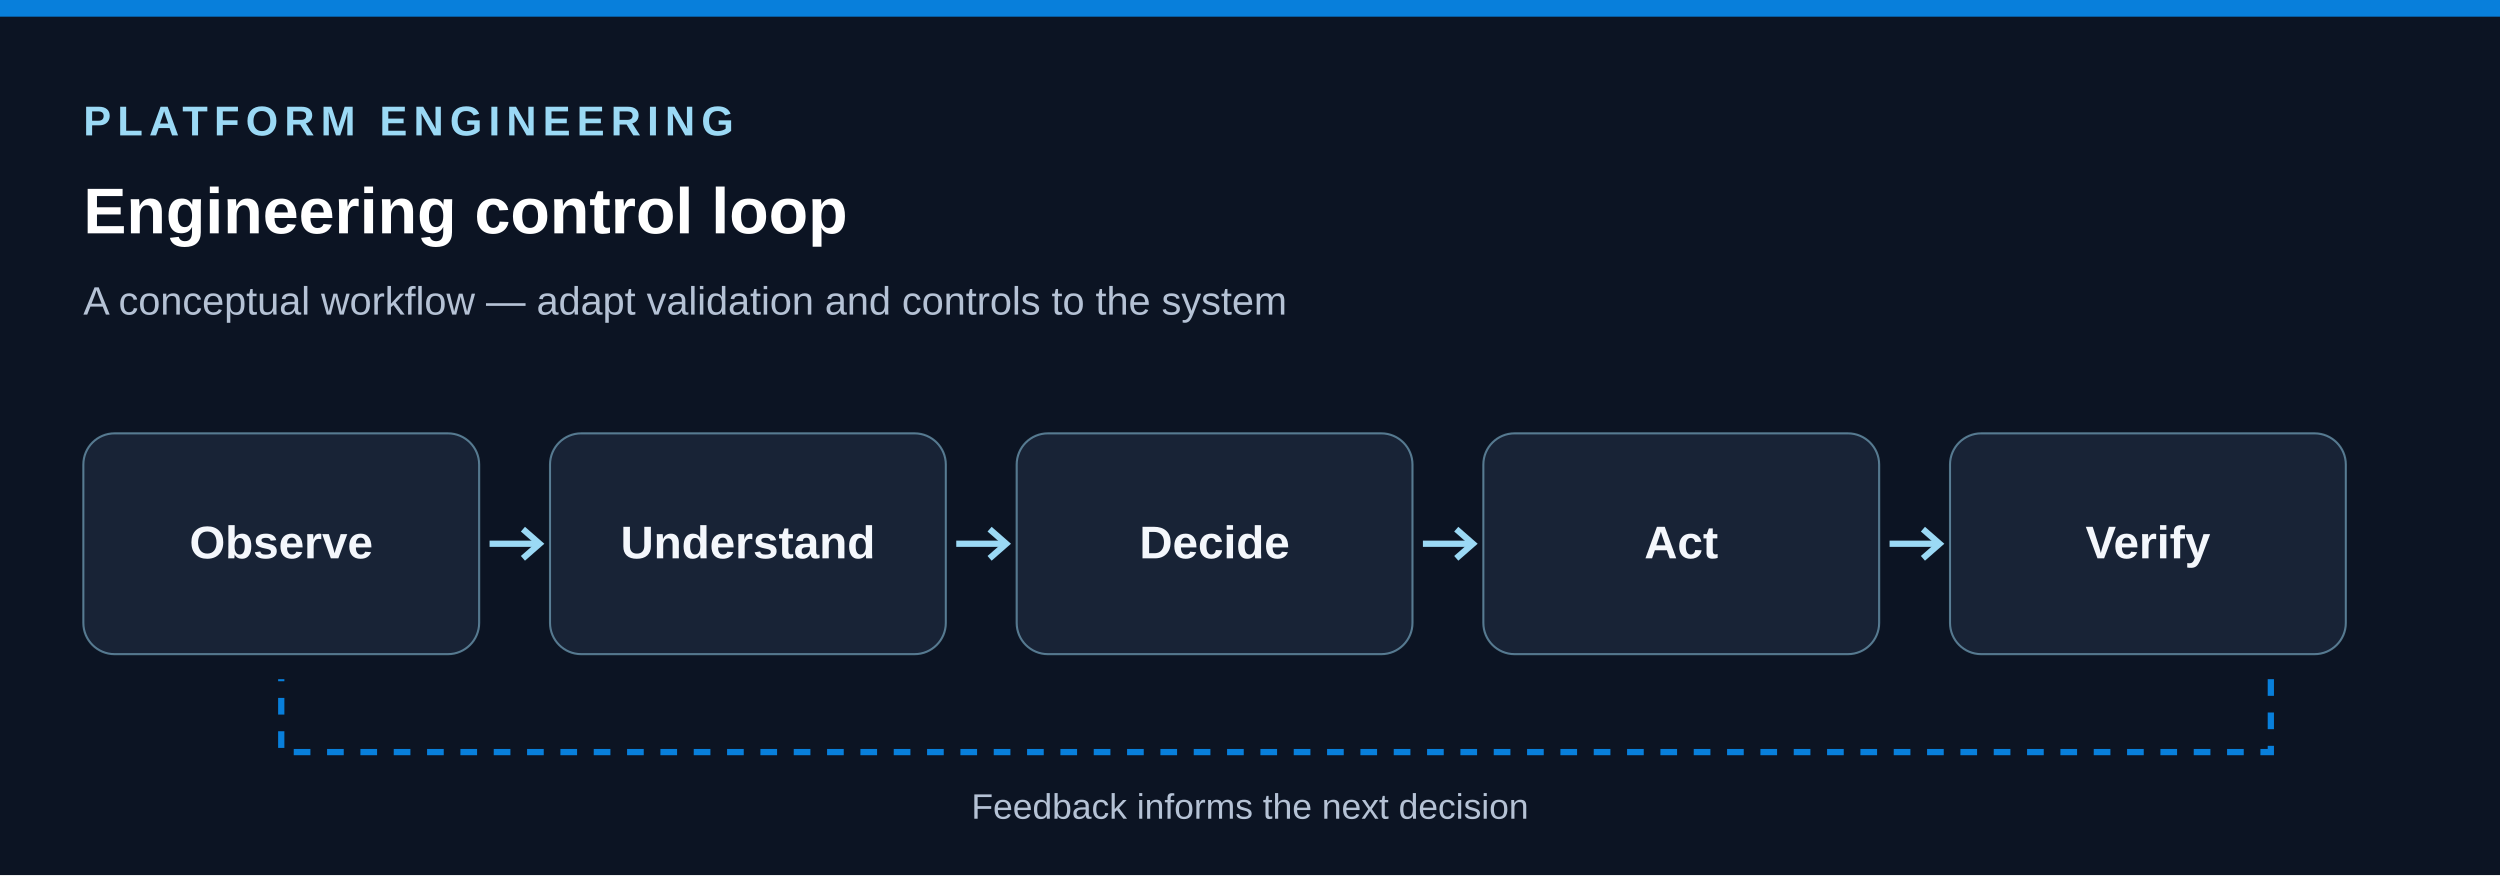
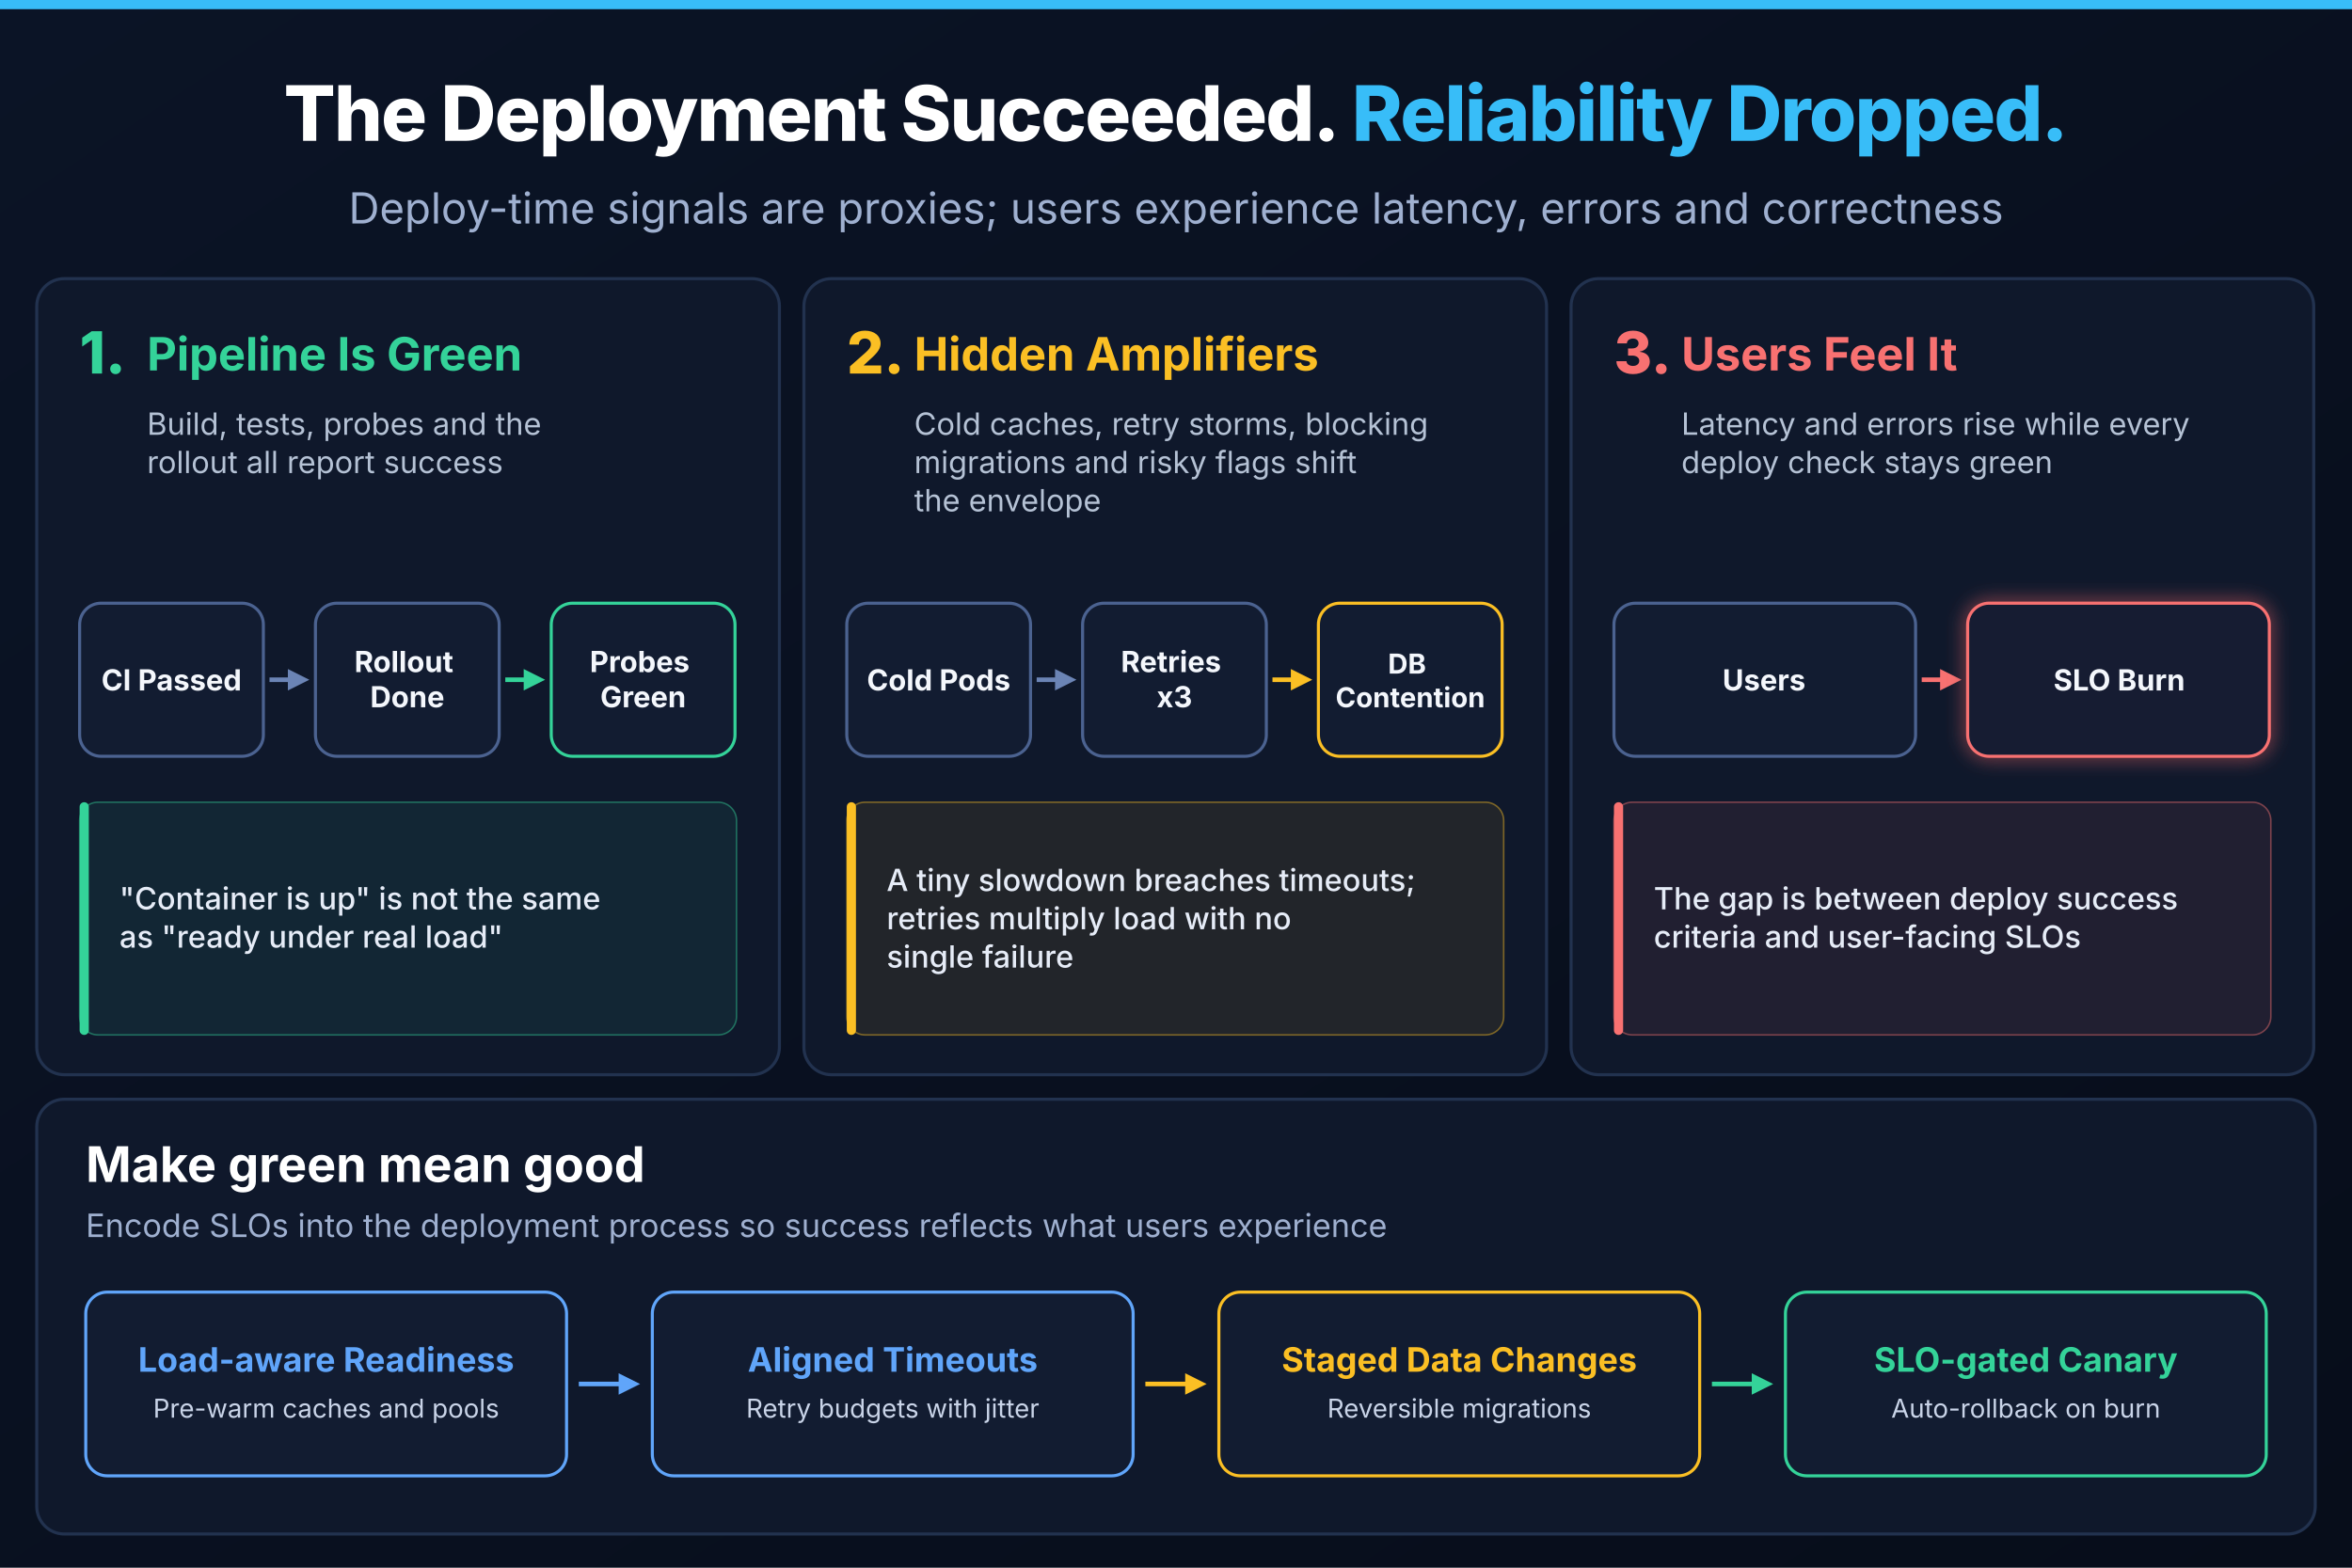
- <svg xmlns="http://www.w3.org/2000/svg" width="1200" height="420" viewBox="0 0 1200 420" role="img" aria-label="Conceptual reliability control loop for The Deployment Succeeded. Why Did Reliability Drop?">
-   <rect width="1200" height="420" fill="#0c1423" />
-   <rect width="1200" height="8" fill="#087fdb" />
-   <text x="40" y="65" font-family="Arial,sans-serif" font-size="20" font-weight="bold" letter-spacing="3" fill="#9bd9f5">PLATFORM ENGINEERING</text>
-   <text x="40" y="112" font-family="Arial,sans-serif" font-size="31" font-weight="bold" fill="#ffffff">Engineering control loop</text>
-   <text x="40" y="151" font-family="Arial,sans-serif" font-size="19" fill="#b5c2d5">A conceptual workflow — adapt validation and controls to the system</text>
-   <g font-family="Arial,sans-serif">
-     <rect x="40" y="208" width="190" height="106" rx="15" fill="#182336" stroke="#9bd9f5" stroke-opacity=".5" />
-     <text x="135" y="268" fill="#f4f7fc" font-size="22" text-anchor="middle" font-weight="650">Observe</text>
-     <path d="M 235 261 h 23" stroke="#9bd9f5" stroke-width="3" />
-     <path d="M 251 254 l 8 7 -8 7" fill="none" stroke="#9bd9f5" stroke-width="3" />
-     <rect x="264" y="208" width="190" height="106" rx="15" fill="#182336" stroke="#9bd9f5" stroke-opacity=".5" />
-     <text x="359" y="268" fill="#f4f7fc" font-size="22" text-anchor="middle" font-weight="650">Understand</text>
-     <path d="M 459 261 h 23" stroke="#9bd9f5" stroke-width="3" />
-     <path d="M 475 254 l 8 7 -8 7" fill="none" stroke="#9bd9f5" stroke-width="3" />
-     <rect x="488" y="208" width="190" height="106" rx="15" fill="#182336" stroke="#9bd9f5" stroke-opacity=".5" />
-     <text x="583" y="268" fill="#f4f7fc" font-size="22" text-anchor="middle" font-weight="650">Decide</text>
-     <path d="M 683 261 h 23" stroke="#9bd9f5" stroke-width="3" />
-     <path d="M 699 254 l 8 7 -8 7" fill="none" stroke="#9bd9f5" stroke-width="3" />
-     <rect x="712" y="208" width="190" height="106" rx="15" fill="#182336" stroke="#9bd9f5" stroke-opacity=".5" />
-     <text x="807" y="268" fill="#f4f7fc" font-size="22" text-anchor="middle" font-weight="650">Act</text>
-     <path d="M 907 261 h 23" stroke="#9bd9f5" stroke-width="3" />
-     <path d="M 923 254 l 8 7 -8 7" fill="none" stroke="#9bd9f5" stroke-width="3" />
-     <rect x="936" y="208" width="190" height="106" rx="15" fill="#182336" stroke="#9bd9f5" stroke-opacity=".5" />
-     <text x="1031" y="268" fill="#f4f7fc" font-size="22" text-anchor="middle" font-weight="650">Verify</text>
-   </g>
-   <path d="M 1090 326 v 35 H 135 v -35" fill="none" stroke="#087fdb" stroke-width="3" stroke-dasharray="8 8" />
-   <text x="600" y="393" text-anchor="middle" font-family="Arial,sans-serif" font-size="17" fill="#b5c2d5">Feedback informs the next decision</text>
+ <svg xmlns="http://www.w3.org/2000/svg" width="1536" height="1024" viewBox="0 0 1536 1024" role="img" aria-label="The Deployment Succeeded. Reliability Dropped.: Deploy-time signals are proxies; users experience latency, errors and correctness" font-family="Inter, 'Segoe UI', Helvetica, Arial, sans-serif">
+   <defs>
+     <linearGradient id="bg" x1="0" y1="0" x2="1" y2="1">
+       <stop offset="0" stop-color="#0b1426" />
+       <stop offset="1" stop-color="#070d1a" />
+     </linearGradient>
+     <filter id="glow" x="-30%" y="-30%" width="160%" height="160%">
+       <feGaussianBlur stdDeviation="6" result="b" />
+       <feMerge>
+         <feMergeNode in="b" />
+         <feMergeNode in="SourceGraphic" />
+       </feMerge>
+     </filter>
+   </defs>
+   <rect width="1536" height="1024" fill="url(#bg)" />
+   <rect width="1536" height="6" fill="#38bdf8" />
+   <text x="768" y="92" font-size="50" font-weight="800" fill="#ffffff" text-anchor="middle" letter-spacing="-1">The Deployment Succeeded. <tspan fill="#38bdf8">Reliability Dropped.</tspan>
+   </text>
+   <text x="768" y="146" font-size="28" font-weight="400" fill="#9fb0d0" text-anchor="middle">
+     <tspan x="768" dy="0">Deploy-time signals are proxies; users experience latency, errors and correctness</tspan>
+   </text>
+   <rect x="24" y="182" width="485" height="520" rx="18" fill="#0f182b" stroke="#22324f" stroke-width="2" />
+   <text x="52" y="244" font-size="38" font-weight="800" fill="#34d399">1.</text>
+   <text x="96" y="242" font-size="30" font-weight="700" fill="#34d399" text-anchor="start">
+     <tspan x="96" dy="0">Pipeline Is Green</tspan>
+   </text>
+   <text x="96" y="284" font-size="20" font-weight="400" fill="#b5c2d5" text-anchor="start">
+     <tspan x="96" dy="0">Build, tests, probes and the</tspan>
+     <tspan x="96" dy="25">rollout all report success</tspan>
+   </text>
+   <rect x="52" y="394" width="120" height="100" rx="14" fill="#121c31" stroke="#4b6290" stroke-width="2" />
+   <text x="112" y="451" font-size="19" font-weight="650" fill="#f4f7fc" text-anchor="middle">
+     <tspan x="112" dy="0">CI Passed</tspan>
+   </text>
+   <path d="M 176 444 H 192" stroke="#6b84b5" stroke-width="3" fill="none" />
+   <path d="M 188 437 L 202 444 L 188 451 Z" fill="#6b84b5" />
+   <rect x="206" y="394" width="120" height="100" rx="14" fill="#121c31" stroke="#4b6290" stroke-width="2" />
+   <text x="266" y="439" font-size="19" font-weight="650" fill="#f4f7fc" text-anchor="middle">
+     <tspan x="266" dy="0">Rollout</tspan>
+     <tspan x="266" dy="23">Done</tspan>
+   </text>
+   <path d="M 330 444 H 346" stroke="#34d399" stroke-width="3" fill="none" />
+   <path d="M 342 437 L 356 444 L 342 451 Z" fill="#34d399" />
+   <rect x="360" y="394" width="120" height="100" rx="14" fill="#121c31" stroke="#34d399" stroke-width="2" />
+   <text x="420" y="439" font-size="19" font-weight="650" fill="#f4f7fc" text-anchor="middle">
+     <tspan x="420" dy="0">Probes</tspan>
+     <tspan x="420" dy="23">Green</tspan>
+   </text>
+   <rect x="52" y="524" width="429" height="152" rx="12" fill="#34d399" fill-opacity="0.08" stroke="#34d399" stroke-opacity="0.45" />
+   <rect x="52" y="524" width="6" height="152" rx="3" fill="#34d399" />
+   <text x="78" y="594" font-size="20" font-weight="500" fill="#e6ecf7" text-anchor="start">
+     <tspan x="78" dy="0">"Container is up" is not the same</tspan>
+     <tspan x="78" dy="25">as "ready under real load"</tspan>
+   </text>
+   <rect x="525" y="182" width="485" height="520" rx="18" fill="#0f182b" stroke="#22324f" stroke-width="2" />
+   <text x="553" y="244" font-size="38" font-weight="800" fill="#fbbf24">2.</text>
+   <text x="597" y="242" font-size="30" font-weight="700" fill="#fbbf24" text-anchor="start">
+     <tspan x="597" dy="0">Hidden Amplifiers</tspan>
+   </text>
+   <text x="597" y="284" font-size="20" font-weight="400" fill="#b5c2d5" text-anchor="start">
+     <tspan x="597" dy="0">Cold caches, retry storms, blocking</tspan>
+     <tspan x="597" dy="25">migrations and risky flags shift</tspan>
+     <tspan x="597" dy="25">the envelope</tspan>
+   </text>
+   <rect x="553" y="394" width="120" height="100" rx="14" fill="#121c31" stroke="#4b6290" stroke-width="2" />
+   <text x="613" y="451" font-size="19" font-weight="650" fill="#f4f7fc" text-anchor="middle">
+     <tspan x="613" dy="0">Cold Pods</tspan>
+   </text>
+   <path d="M 677 444 H 693" stroke="#6b84b5" stroke-width="3" fill="none" />
+   <path d="M 689 437 L 703 444 L 689 451 Z" fill="#6b84b5" />
+   <rect x="707" y="394" width="120" height="100" rx="14" fill="#121c31" stroke="#4b6290" stroke-width="2" />
+   <text x="767" y="439" font-size="19" font-weight="650" fill="#f4f7fc" text-anchor="middle">
+     <tspan x="767" dy="0">Retries</tspan>
+     <tspan x="767" dy="23">x3</tspan>
+   </text>
+   <path d="M 831 444 H 847" stroke="#fbbf24" stroke-width="3" fill="none" />
+   <path d="M 843 437 L 857 444 L 843 451 Z" fill="#fbbf24" />
+   <rect x="861" y="394" width="120" height="100" rx="14" fill="#121c31" stroke="#fbbf24" stroke-width="2" />
+   <text x="921" y="440" font-size="18" font-weight="650" fill="#f4f7fc" text-anchor="middle">
+     <tspan x="921" dy="0">DB</tspan>
+     <tspan x="921" dy="22">Contention</tspan>
+   </text>
+   <rect x="553" y="524" width="429" height="152" rx="12" fill="#fbbf24" fill-opacity="0.08" stroke="#fbbf24" stroke-opacity="0.45" />
+   <rect x="553" y="524" width="6" height="152" rx="3" fill="#fbbf24" />
+   <text x="579" y="582" font-size="20" font-weight="500" fill="#e6ecf7" text-anchor="start">
+     <tspan x="579" dy="0">A tiny slowdown breaches timeouts;</tspan>
+     <tspan x="579" dy="25">retries multiply load with no</tspan>
+     <tspan x="579" dy="25">single failure</tspan>
+   </text>
+   <rect x="1026" y="182" width="485" height="520" rx="18" fill="#0f182b" stroke="#22324f" stroke-width="2" />
+   <text x="1054" y="244" font-size="38" font-weight="800" fill="#f87171">3.</text>
+   <text x="1098" y="242" font-size="30" font-weight="700" fill="#f87171" text-anchor="start">
+     <tspan x="1098" dy="0">Users Feel It</tspan>
+   </text>
+   <text x="1098" y="284" font-size="20" font-weight="400" fill="#b5c2d5" text-anchor="start">
+     <tspan x="1098" dy="0">Latency and errors rise while every</tspan>
+     <tspan x="1098" dy="25">deploy check stays green</tspan>
+   </text>
+   <rect x="1054" y="394" width="197" height="100" rx="14" fill="#121c31" stroke="#4b6290" stroke-width="2" />
+   <text x="1152" y="451" font-size="19" font-weight="650" fill="#f4f7fc" text-anchor="middle">
+     <tspan x="1152" dy="0">Users</tspan>
+   </text>
+   <path d="M 1255 444 H 1271" stroke="#f87171" stroke-width="3" fill="none" />
+   <path d="M 1267 437 L 1281 444 L 1267 451 Z" fill="#f87171" />
+   <rect x="1285" y="394" width="197" height="100" rx="14" fill="#121c31" stroke="#f87171" stroke-width="2" filter="url(#glow)" />
+   <text x="1384" y="451" font-size="19" font-weight="650" fill="#f4f7fc" text-anchor="middle">
+     <tspan x="1384" dy="0">SLO Burn</tspan>
+   </text>
+   <rect x="1054" y="524" width="429" height="152" rx="12" fill="#f87171" fill-opacity="0.08" stroke="#f87171" stroke-opacity="0.45" />
+   <rect x="1054" y="524" width="6" height="152" rx="3" fill="#f87171" />
+   <text x="1080" y="594" font-size="20" font-weight="500" fill="#e6ecf7" text-anchor="start">
+     <tspan x="1080" dy="0">The gap is between deploy success</tspan>
+     <tspan x="1080" dy="25">criteria and user-facing SLOs</tspan>
+   </text>
+   <rect x="24" y="718" width="1488" height="284" rx="18" fill="#0f182b" stroke="#22324f" stroke-width="2" />
+   <text x="56" y="772" font-size="32" font-weight="700" fill="#ffffff">Make green mean good</text>
+   <text x="56" y="808" font-size="21" font-weight="400" fill="#9fb0d0" text-anchor="start">
+     <tspan x="56" dy="0">Encode SLOs into the deployment process so success reflects what users experience</tspan>
+   </text>
+   <rect x="56" y="844" width="314" height="120" rx="14" fill="#121c31" stroke="#60a5fa" stroke-width="2" />
+   <text x="213" y="896" font-size="22" font-weight="700" fill="#60a5fa" text-anchor="middle">
+     <tspan x="213" dy="0">Load-aware Readiness</tspan>
+   </text>
+   <text x="213" y="926" font-size="17" font-weight="400" fill="#c9d4e8" text-anchor="middle">
+     <tspan x="213" dy="0">Pre-warm caches and pools</tspan>
+   </text>
+   <path d="M 378 904 H 408" stroke="#60a5fa" stroke-width="3" fill="none" />
+   <path d="M 404 897 L 418 904 L 404 911 Z" fill="#60a5fa" />
+   <rect x="426" y="844" width="314" height="120" rx="14" fill="#121c31" stroke="#60a5fa" stroke-width="2" />
+   <text x="583" y="896" font-size="22" font-weight="700" fill="#60a5fa" text-anchor="middle">
+     <tspan x="583" dy="0">Aligned Timeouts</tspan>
+   </text>
+   <text x="583" y="926" font-size="17" font-weight="400" fill="#c9d4e8" text-anchor="middle">
+     <tspan x="583" dy="0">Retry budgets with jitter</tspan>
+   </text>
+   <path d="M 748 904 H 778" stroke="#fbbf24" stroke-width="3" fill="none" />
+   <path d="M 774 897 L 788 904 L 774 911 Z" fill="#fbbf24" />
+   <rect x="796" y="844" width="314" height="120" rx="14" fill="#121c31" stroke="#fbbf24" stroke-width="2" />
+   <text x="953" y="896" font-size="22" font-weight="700" fill="#fbbf24" text-anchor="middle">
+     <tspan x="953" dy="0">Staged Data Changes</tspan>
+   </text>
+   <text x="953" y="926" font-size="17" font-weight="400" fill="#c9d4e8" text-anchor="middle">
+     <tspan x="953" dy="0">Reversible migrations</tspan>
+   </text>
+   <path d="M 1118 904 H 1148" stroke="#34d399" stroke-width="3" fill="none" />
+   <path d="M 1144 897 L 1158 904 L 1144 911 Z" fill="#34d399" />
+   <rect x="1166" y="844" width="314" height="120" rx="14" fill="#121c31" stroke="#34d399" stroke-width="2" />
+   <text x="1323" y="896" font-size="22" font-weight="700" fill="#34d399" text-anchor="middle">
+     <tspan x="1323" dy="0">SLO-gated Canary</tspan>
+   </text>
+   <text x="1323" y="926" font-size="17" font-weight="400" fill="#c9d4e8" text-anchor="middle">
+     <tspan x="1323" dy="0">Auto-rollback on burn</tspan>
+   </text>
</svg>
